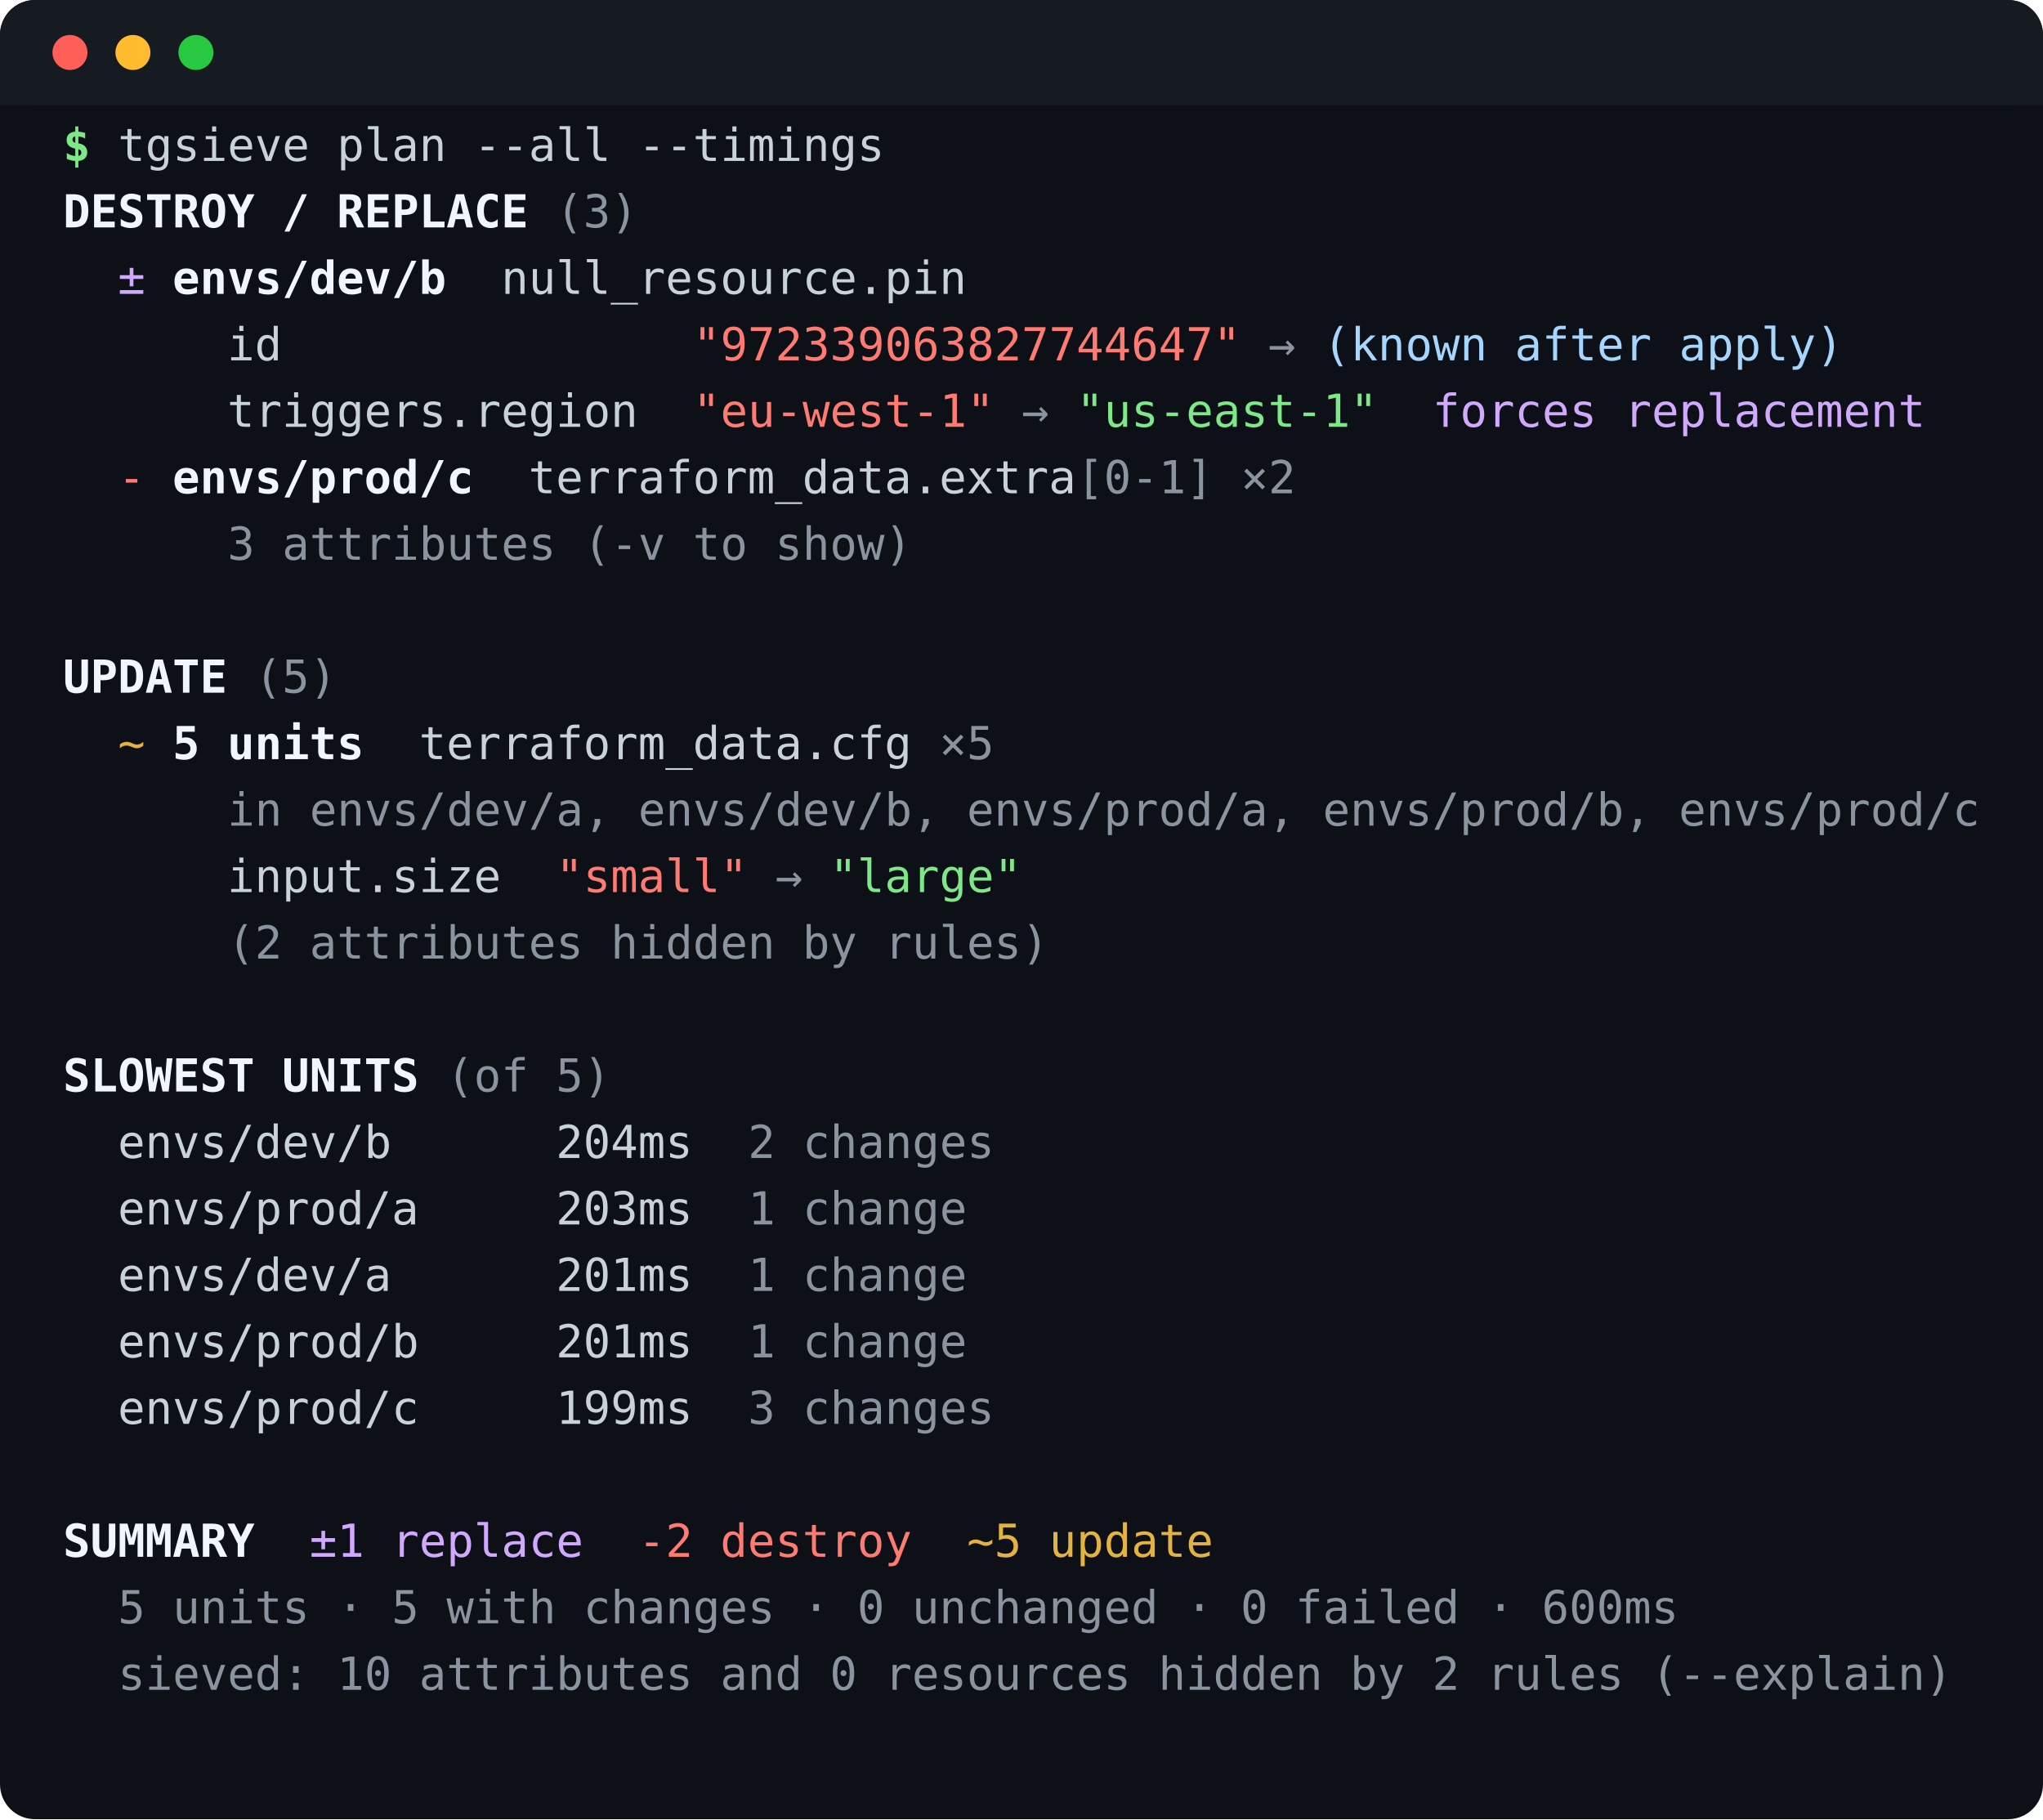
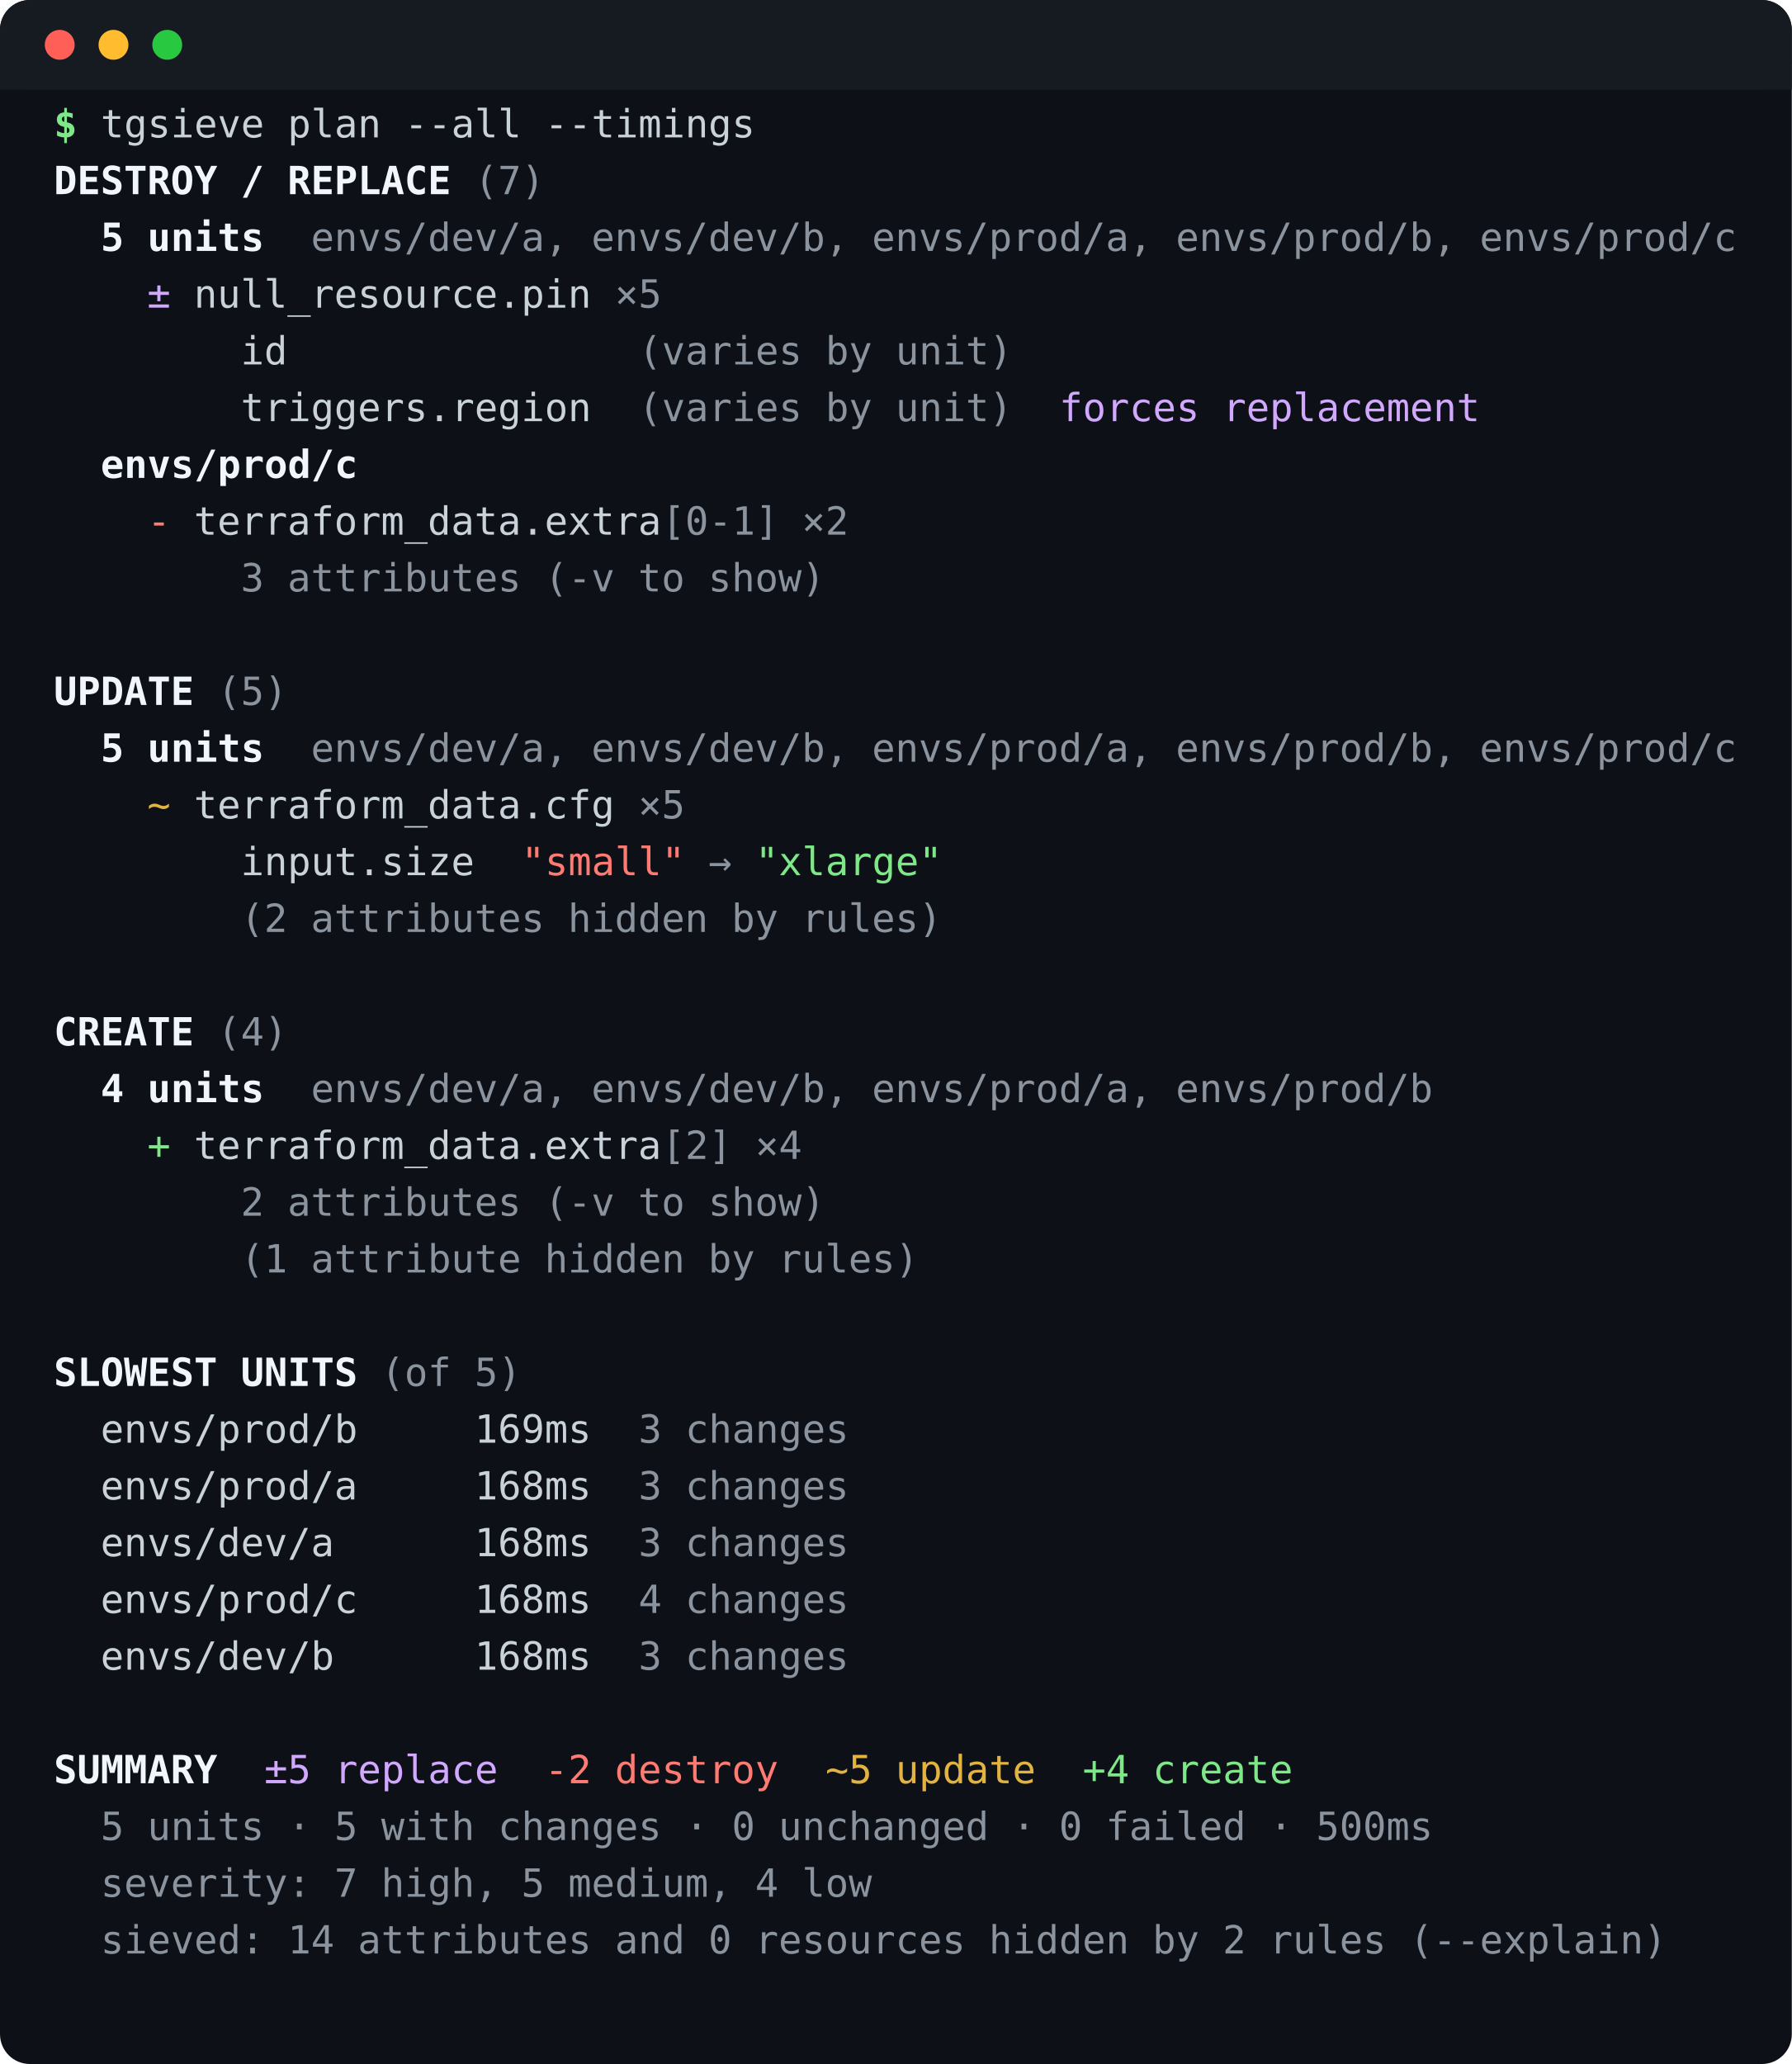
- <svg xmlns="http://www.w3.org/2000/svg" width="584" height="520" viewBox="0 0 584 520" role="img" aria-label="tgsieve example output">
-   <rect width="584" height="520" rx="10" fill="#0d1117" />
-   <rect width="584" height="30" rx="10" fill="#161b22" />
+ <svg xmlns="http://www.w3.org/2000/svg" width="600" height="691" viewBox="0 0 600 691" role="img" aria-label="tgsieve example output">
+   <rect width="600" height="691" rx="10" fill="#0d1117" />
+   <rect width="600" height="30" rx="10" fill="#161b22" />
  <rect y="20" width="100%" height="10" fill="#161b22" />
  <circle cx="20" cy="15" r="5" fill="#ff5f57" />
  <circle cx="38" cy="15" r="5" fill="#febc2e" />
  <circle cx="56" cy="15" r="5" fill="#28c840" />
  <g font-family="ui-monospace,SFMono-Regular,SF Mono,Menlo,Consolas,DejaVu Sans Mono,monospace" font-size="13">
    <text xml:space="preserve">
      <tspan x="18.0" y="46.0" fill="#7ee787" font-weight="600">$ </tspan>
      <tspan x="33.7" y="46.0" fill="#c9d1d9" font-weight="400">tgsieve plan --all --timings</tspan>
    </text>
    <text xml:space="preserve">
      <tspan x="18.0" y="65.0" fill="#f0f6fc" font-weight="600">DESTROY / REPLACE</tspan>
      <tspan x="151.1" y="65.0" fill="#c9d1d9" font-weight="400"> </tspan>
-       <tspan x="158.9" y="65.0" fill="#8b949e" font-weight="400">(3)</tspan>
+       <tspan x="158.9" y="65.0" fill="#8b949e" font-weight="400">(7)</tspan>
    </text>
    <text xml:space="preserve">
      <tspan x="18.0" y="84.0" fill="#c9d1d9" font-weight="400">  </tspan>
-       <tspan x="33.7" y="84.0" fill="#d2a8ff" font-weight="400">±</tspan>
-       <tspan x="41.5" y="84.0" fill="#c9d1d9" font-weight="400"> </tspan>
-       <tspan x="49.3" y="84.0" fill="#f0f6fc" font-weight="600">envs/dev/b</tspan>
-       <tspan x="127.6" y="84.0" fill="#c9d1d9" font-weight="400">  null_resource.pin</tspan>
+       <tspan x="33.7" y="84.0" fill="#f0f6fc" font-weight="600">5 units</tspan>
+       <tspan x="88.5" y="84.0" fill="#c9d1d9" font-weight="400">  </tspan>
+       <tspan x="104.1" y="84.0" fill="#8b949e" font-weight="400">envs/dev/a, envs/dev/b, envs/prod/a, envs/prod/b, envs/prod/c</tspan>
    </text>
    <text xml:space="preserve">
-       <tspan x="18.0" y="103.0" fill="#c9d1d9" font-weight="400">      id               </tspan>
-       <tspan x="198.1" y="103.0" fill="#ff7b72" font-weight="400">"972339063827744647"</tspan>
-       <tspan x="354.7" y="103.0" fill="#8b949e" font-weight="400"> → </tspan>
-       <tspan x="378.2" y="103.0" fill="#a5d6ff" font-weight="400">(known after apply)</tspan>
+       <tspan x="18.0" y="103.0" fill="#c9d1d9" font-weight="400">    </tspan>
+       <tspan x="49.3" y="103.0" fill="#d2a8ff" font-weight="400">±</tspan>
+       <tspan x="57.1" y="103.0" fill="#c9d1d9" font-weight="400"> null_resource.pin</tspan>
+       <tspan x="198.1" y="103.0" fill="#8b949e" font-weight="400"> ×5</tspan>
    </text>
    <text xml:space="preserve">
-       <tspan x="18.0" y="122.0" fill="#c9d1d9" font-weight="400">      triggers.region  </tspan>
-       <tspan x="198.1" y="122.0" fill="#ff7b72" font-weight="400">"eu-west-1"</tspan>
-       <tspan x="284.2" y="122.0" fill="#8b949e" font-weight="400"> → </tspan>
-       <tspan x="307.7" y="122.0" fill="#7ee787" font-weight="400">"us-east-1"</tspan>
-       <tspan x="393.8" y="122.0" fill="#c9d1d9" font-weight="400">  </tspan>
-       <tspan x="409.5" y="122.0" fill="#d2a8ff" font-weight="400">forces replacement</tspan>
+       <tspan x="18.0" y="122.0" fill="#c9d1d9" font-weight="400">        id               </tspan>
+       <tspan x="213.8" y="122.0" fill="#8b949e" font-weight="400">(varies by unit)</tspan>
    </text>
    <text xml:space="preserve">
-       <tspan x="18.0" y="141.0" fill="#c9d1d9" font-weight="400">  </tspan>
-       <tspan x="33.7" y="141.0" fill="#ff7b72" font-weight="400">-</tspan>
-       <tspan x="41.5" y="141.0" fill="#c9d1d9" font-weight="400"> </tspan>
-       <tspan x="49.3" y="141.0" fill="#f0f6fc" font-weight="600">envs/prod/c</tspan>
-       <tspan x="135.4" y="141.0" fill="#c9d1d9" font-weight="400">  terraform_data.extra</tspan>
-       <tspan x="307.7" y="141.0" fill="#8b949e" font-weight="400">[0-1]</tspan>
-       <tspan x="346.9" y="141.0" fill="#8b949e" font-weight="400"> ×2</tspan>
+       <tspan x="18.0" y="141.0" fill="#c9d1d9" font-weight="400">        triggers.region  </tspan>
+       <tspan x="213.8" y="141.0" fill="#8b949e" font-weight="400">(varies by unit)</tspan>
+       <tspan x="339.0" y="141.0" fill="#c9d1d9" font-weight="400">  </tspan>
+       <tspan x="354.7" y="141.0" fill="#d2a8ff" font-weight="400">forces replacement</tspan>
    </text>
    <text xml:space="preserve">
-       <tspan x="18.0" y="160.0" fill="#c9d1d9" font-weight="400">      </tspan>
-       <tspan x="65.0" y="160.0" fill="#8b949e" font-weight="400">3 attributes (-v to show)</tspan>
+       <tspan x="18.0" y="160.0" fill="#c9d1d9" font-weight="400">  </tspan>
+       <tspan x="33.7" y="160.0" fill="#f0f6fc" font-weight="600">envs/prod/c</tspan>
    </text>
    <text xml:space="preserve">
-       <tspan x="18.0" y="198.0" fill="#f0f6fc" font-weight="600">UPDATE</tspan>
-       <tspan x="65.0" y="198.0" fill="#c9d1d9" font-weight="400"> </tspan>
-       <tspan x="72.8" y="198.0" fill="#8b949e" font-weight="400">(5)</tspan>
+       <tspan x="18.0" y="179.0" fill="#c9d1d9" font-weight="400">    </tspan>
+       <tspan x="49.3" y="179.0" fill="#ff7b72" font-weight="400">-</tspan>
+       <tspan x="57.1" y="179.0" fill="#c9d1d9" font-weight="400"> terraform_data.extra</tspan>
+       <tspan x="221.6" y="179.0" fill="#8b949e" font-weight="400">[0-1]</tspan>
+       <tspan x="260.7" y="179.0" fill="#8b949e" font-weight="400"> ×2</tspan>
    </text>
    <text xml:space="preserve">
-       <tspan x="18.0" y="217.0" fill="#c9d1d9" font-weight="400">  </tspan>
-       <tspan x="33.7" y="217.0" fill="#e3b341" font-weight="400">~</tspan>
-       <tspan x="41.5" y="217.0" fill="#c9d1d9" font-weight="400"> </tspan>
-       <tspan x="49.3" y="217.0" fill="#f0f6fc" font-weight="600">5 units</tspan>
-       <tspan x="104.1" y="217.0" fill="#c9d1d9" font-weight="400">  terraform_data.cfg</tspan>
-       <tspan x="260.7" y="217.0" fill="#8b949e" font-weight="400"> ×5</tspan>
+       <tspan x="18.0" y="198.0" fill="#c9d1d9" font-weight="400">        </tspan>
+       <tspan x="80.6" y="198.0" fill="#8b949e" font-weight="400">3 attributes (-v to show)</tspan>
    </text>
    <text xml:space="preserve">
-       <tspan x="18.0" y="236.0" fill="#c9d1d9" font-weight="400">      </tspan>
-       <tspan x="65.0" y="236.0" fill="#8b949e" font-weight="400">in</tspan>
-       <tspan x="80.6" y="236.0" fill="#c9d1d9" font-weight="400"> </tspan>
-       <tspan x="88.5" y="236.0" fill="#8b949e" font-weight="400">envs/dev/a, envs/dev/b, envs/prod/a, envs/prod/b, envs/prod/c</tspan>
+       <tspan x="18.0" y="236.0" fill="#f0f6fc" font-weight="600">UPDATE</tspan>
+       <tspan x="65.0" y="236.0" fill="#c9d1d9" font-weight="400"> </tspan>
+       <tspan x="72.8" y="236.0" fill="#8b949e" font-weight="400">(5)</tspan>
    </text>
    <text xml:space="preserve">
-       <tspan x="18.0" y="255.0" fill="#c9d1d9" font-weight="400">      input.size  </tspan>
-       <tspan x="158.9" y="255.0" fill="#ff7b72" font-weight="400">"small"</tspan>
-       <tspan x="213.8" y="255.0" fill="#8b949e" font-weight="400"> → </tspan>
-       <tspan x="237.2" y="255.0" fill="#7ee787" font-weight="400">"large"</tspan>
+       <tspan x="18.0" y="255.0" fill="#c9d1d9" font-weight="400">  </tspan>
+       <tspan x="33.7" y="255.0" fill="#f0f6fc" font-weight="600">5 units</tspan>
+       <tspan x="88.5" y="255.0" fill="#c9d1d9" font-weight="400">  </tspan>
+       <tspan x="104.1" y="255.0" fill="#8b949e" font-weight="400">envs/dev/a, envs/dev/b, envs/prod/a, envs/prod/b, envs/prod/c</tspan>
    </text>
    <text xml:space="preserve">
-       <tspan x="18.0" y="274.0" fill="#c9d1d9" font-weight="400">      </tspan>
-       <tspan x="65.0" y="274.0" fill="#8b949e" font-weight="400">(2 attributes hidden by rules)</tspan>
+       <tspan x="18.0" y="274.0" fill="#c9d1d9" font-weight="400">    </tspan>
+       <tspan x="49.3" y="274.0" fill="#e3b341" font-weight="400">~</tspan>
+       <tspan x="57.1" y="274.0" fill="#c9d1d9" font-weight="400"> terraform_data.cfg</tspan>
+       <tspan x="205.9" y="274.0" fill="#8b949e" font-weight="400"> ×5</tspan>
    </text>
    <text xml:space="preserve">
-       <tspan x="18.0" y="312.0" fill="#f0f6fc" font-weight="600">SLOWEST UNITS</tspan>
-       <tspan x="119.8" y="312.0" fill="#c9d1d9" font-weight="400"> </tspan>
-       <tspan x="127.6" y="312.0" fill="#8b949e" font-weight="400">(of 5)</tspan>
+       <tspan x="18.0" y="293.0" fill="#c9d1d9" font-weight="400">        input.size  </tspan>
+       <tspan x="174.6" y="293.0" fill="#ff7b72" font-weight="400">"small"</tspan>
+       <tspan x="229.4" y="293.0" fill="#8b949e" font-weight="400"> → </tspan>
+       <tspan x="252.9" y="293.0" fill="#7ee787" font-weight="400">"xlarge"</tspan>
    </text>
    <text xml:space="preserve">
-       <tspan x="18.0" y="331.0" fill="#c9d1d9" font-weight="400">  envs/dev/b      204ms  </tspan>
-       <tspan x="213.8" y="331.0" fill="#8b949e" font-weight="400">2 changes</tspan>
+       <tspan x="18.0" y="312.0" fill="#c9d1d9" font-weight="400">        </tspan>
+       <tspan x="80.6" y="312.0" fill="#8b949e" font-weight="400">(2 attributes hidden by rules)</tspan>
    </text>
    <text xml:space="preserve">
-       <tspan x="18.0" y="350.0" fill="#c9d1d9" font-weight="400">  envs/prod/a     203ms  </tspan>
-       <tspan x="213.8" y="350.0" fill="#8b949e" font-weight="400">1 change</tspan>
+       <tspan x="18.0" y="350.0" fill="#f0f6fc" font-weight="600">CREATE</tspan>
+       <tspan x="65.0" y="350.0" fill="#c9d1d9" font-weight="400"> </tspan>
+       <tspan x="72.8" y="350.0" fill="#8b949e" font-weight="400">(4)</tspan>
    </text>
    <text xml:space="preserve">
-       <tspan x="18.0" y="369.0" fill="#c9d1d9" font-weight="400">  envs/dev/a      201ms  </tspan>
-       <tspan x="213.8" y="369.0" fill="#8b949e" font-weight="400">1 change</tspan>
+       <tspan x="18.0" y="369.0" fill="#c9d1d9" font-weight="400">  </tspan>
+       <tspan x="33.7" y="369.0" fill="#f0f6fc" font-weight="600">4 units</tspan>
+       <tspan x="88.5" y="369.0" fill="#c9d1d9" font-weight="400">  </tspan>
+       <tspan x="104.1" y="369.0" fill="#8b949e" font-weight="400">envs/dev/a, envs/dev/b, envs/prod/a, envs/prod/b</tspan>
    </text>
    <text xml:space="preserve">
-       <tspan x="18.0" y="388.0" fill="#c9d1d9" font-weight="400">  envs/prod/b     201ms  </tspan>
-       <tspan x="213.8" y="388.0" fill="#8b949e" font-weight="400">1 change</tspan>
+       <tspan x="18.0" y="388.0" fill="#c9d1d9" font-weight="400">    </tspan>
+       <tspan x="49.3" y="388.0" fill="#7ee787" font-weight="400">+</tspan>
+       <tspan x="57.1" y="388.0" fill="#c9d1d9" font-weight="400"> terraform_data.extra</tspan>
+       <tspan x="221.6" y="388.0" fill="#8b949e" font-weight="400">[2]</tspan>
+       <tspan x="245.1" y="388.0" fill="#8b949e" font-weight="400"> ×4</tspan>
    </text>
    <text xml:space="preserve">
-       <tspan x="18.0" y="407.0" fill="#c9d1d9" font-weight="400">  envs/prod/c     199ms  </tspan>
-       <tspan x="213.8" y="407.0" fill="#8b949e" font-weight="400">3 changes</tspan>
+       <tspan x="18.0" y="407.0" fill="#c9d1d9" font-weight="400">        </tspan>
+       <tspan x="80.6" y="407.0" fill="#8b949e" font-weight="400">2 attributes (-v to show)</tspan>
    </text>
    <text xml:space="preserve">
-       <tspan x="18.0" y="445.0" fill="#f0f6fc" font-weight="600">SUMMARY</tspan>
-       <tspan x="72.8" y="445.0" fill="#c9d1d9" font-weight="400">  </tspan>
-       <tspan x="88.5" y="445.0" fill="#d2a8ff" font-weight="400">±1 replace</tspan>
-       <tspan x="166.8" y="445.0" fill="#c9d1d9" font-weight="400">  </tspan>
-       <tspan x="182.4" y="445.0" fill="#ff7b72" font-weight="400">-2 destroy</tspan>
-       <tspan x="260.7" y="445.0" fill="#c9d1d9" font-weight="400">  </tspan>
-       <tspan x="276.4" y="445.0" fill="#e3b341" font-weight="400">~5 update</tspan>
+       <tspan x="18.0" y="426.0" fill="#c9d1d9" font-weight="400">        </tspan>
+       <tspan x="80.6" y="426.0" fill="#8b949e" font-weight="400">(1 attribute hidden by rules)</tspan>
    </text>
    <text xml:space="preserve">
-       <tspan x="18.0" y="464.0" fill="#c9d1d9" font-weight="400">  </tspan>
-       <tspan x="33.7" y="464.0" fill="#8b949e" font-weight="400">5 units · 5 with changes · 0 unchanged · 0 failed · 600ms</tspan>
+       <tspan x="18.0" y="464.0" fill="#f0f6fc" font-weight="600">SLOWEST UNITS</tspan>
+       <tspan x="119.8" y="464.0" fill="#c9d1d9" font-weight="400"> </tspan>
+       <tspan x="127.6" y="464.0" fill="#8b949e" font-weight="400">(of 5)</tspan>
    </text>
    <text xml:space="preserve">
-       <tspan x="18.0" y="483.0" fill="#c9d1d9" font-weight="400">  </tspan>
-       <tspan x="33.7" y="483.0" fill="#8b949e" font-weight="400">sieved: 10 attributes and 0 resources hidden by 2 rules (--explain)</tspan>
+       <tspan x="18.0" y="483.0" fill="#c9d1d9" font-weight="400">  envs/prod/b     169ms  </tspan>
+       <tspan x="213.8" y="483.0" fill="#8b949e" font-weight="400">3 changes</tspan>
+     </text>
+     <text xml:space="preserve">
+       <tspan x="18.0" y="502.0" fill="#c9d1d9" font-weight="400">  envs/prod/a     168ms  </tspan>
+       <tspan x="213.8" y="502.0" fill="#8b949e" font-weight="400">3 changes</tspan>
+     </text>
+     <text xml:space="preserve">
+       <tspan x="18.0" y="521.0" fill="#c9d1d9" font-weight="400">  envs/dev/a      168ms  </tspan>
+       <tspan x="213.8" y="521.0" fill="#8b949e" font-weight="400">3 changes</tspan>
+     </text>
+     <text xml:space="preserve">
+       <tspan x="18.0" y="540.0" fill="#c9d1d9" font-weight="400">  envs/prod/c     168ms  </tspan>
+       <tspan x="213.8" y="540.0" fill="#8b949e" font-weight="400">4 changes</tspan>
+     </text>
+     <text xml:space="preserve">
+       <tspan x="18.0" y="559.0" fill="#c9d1d9" font-weight="400">  envs/dev/b      168ms  </tspan>
+       <tspan x="213.8" y="559.0" fill="#8b949e" font-weight="400">3 changes</tspan>
+     </text>
+     <text xml:space="preserve">
+       <tspan x="18.0" y="597.0" fill="#f0f6fc" font-weight="600">SUMMARY</tspan>
+       <tspan x="72.8" y="597.0" fill="#c9d1d9" font-weight="400">  </tspan>
+       <tspan x="88.5" y="597.0" fill="#d2a8ff" font-weight="400">±5 replace</tspan>
+       <tspan x="166.8" y="597.0" fill="#c9d1d9" font-weight="400">  </tspan>
+       <tspan x="182.4" y="597.0" fill="#ff7b72" font-weight="400">-2 destroy</tspan>
+       <tspan x="260.7" y="597.0" fill="#c9d1d9" font-weight="400">  </tspan>
+       <tspan x="276.4" y="597.0" fill="#e3b341" font-weight="400">~5 update</tspan>
+       <tspan x="346.9" y="597.0" fill="#c9d1d9" font-weight="400">  </tspan>
+       <tspan x="362.5" y="597.0" fill="#7ee787" font-weight="400">+4 create</tspan>
+     </text>
+     <text xml:space="preserve">
+       <tspan x="18.0" y="616.0" fill="#c9d1d9" font-weight="400">  </tspan>
+       <tspan x="33.7" y="616.0" fill="#8b949e" font-weight="400">5 units · 5 with changes · 0 unchanged · 0 failed · 500ms</tspan>
+     </text>
+     <text xml:space="preserve">
+       <tspan x="18.0" y="635.0" fill="#c9d1d9" font-weight="400">  </tspan>
+       <tspan x="33.7" y="635.0" fill="#8b949e" font-weight="400">severity: 7 high, 5 medium, 4 low</tspan>
+     </text>
+     <text xml:space="preserve">
+       <tspan x="18.0" y="654.0" fill="#c9d1d9" font-weight="400">  </tspan>
+       <tspan x="33.7" y="654.0" fill="#8b949e" font-weight="400">sieved: 14 attributes and 0 resources hidden by 2 rules (--explain)</tspan>
    </text>
  </g>
</svg>
